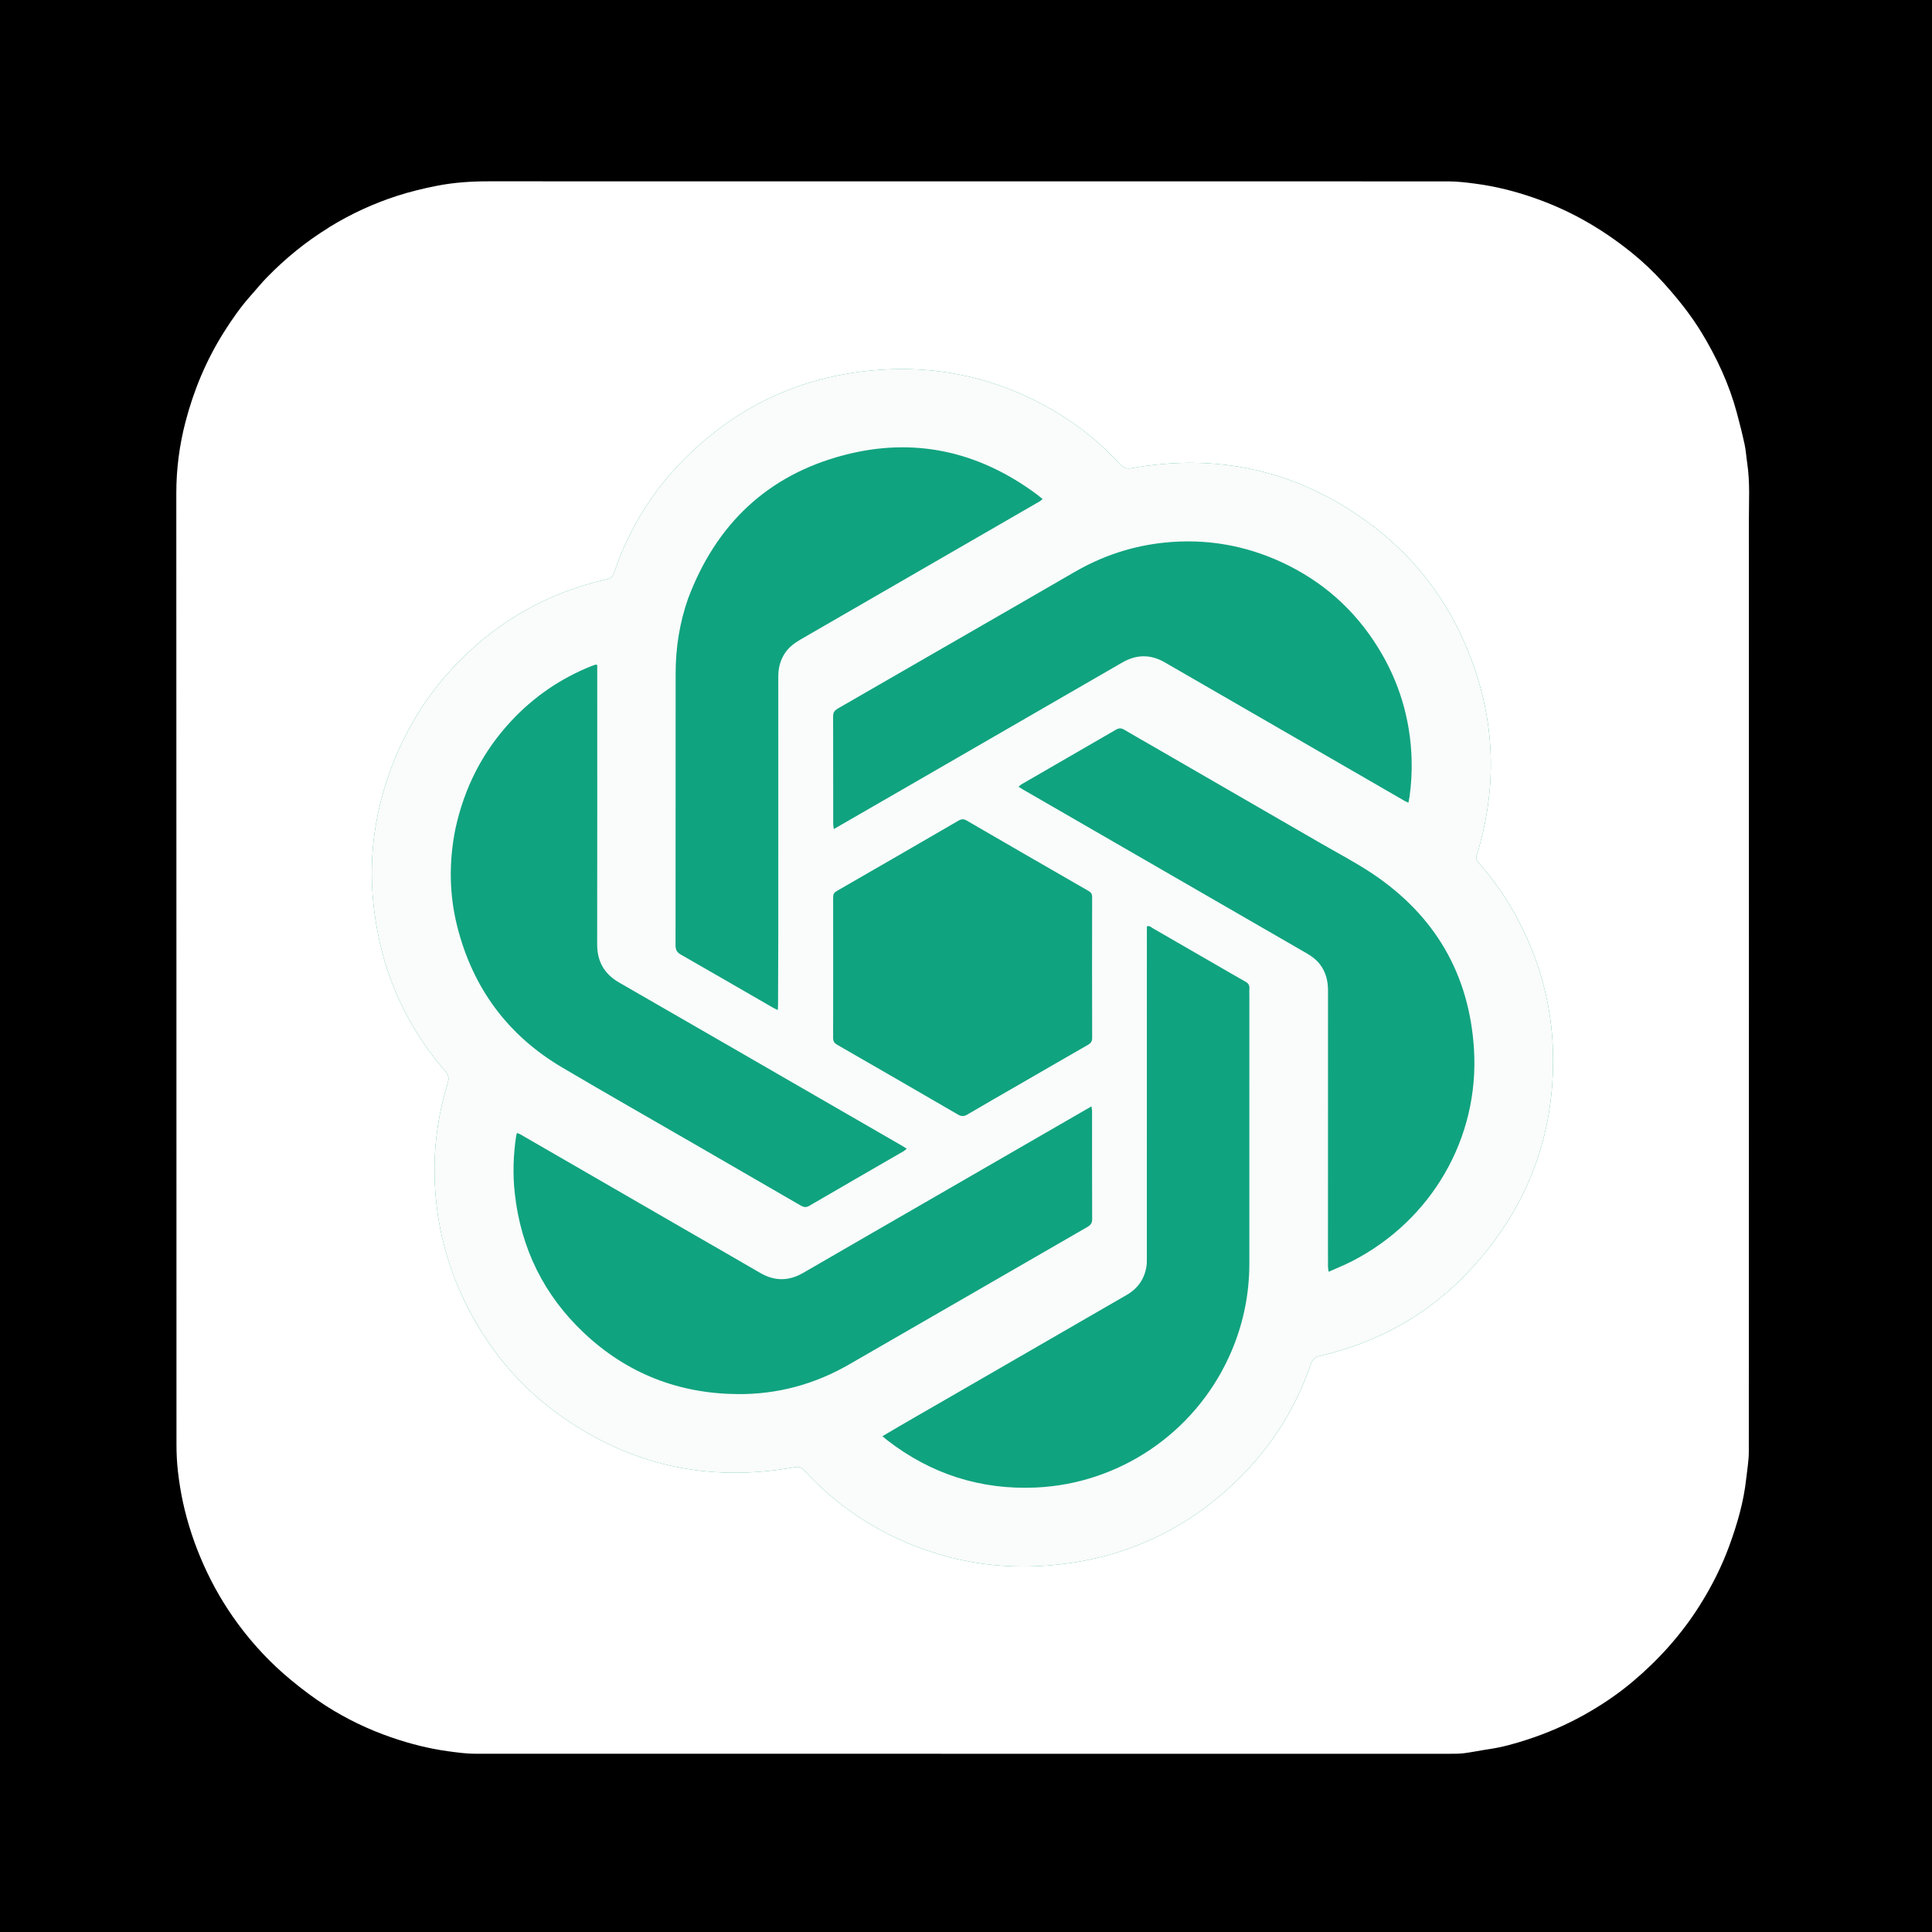
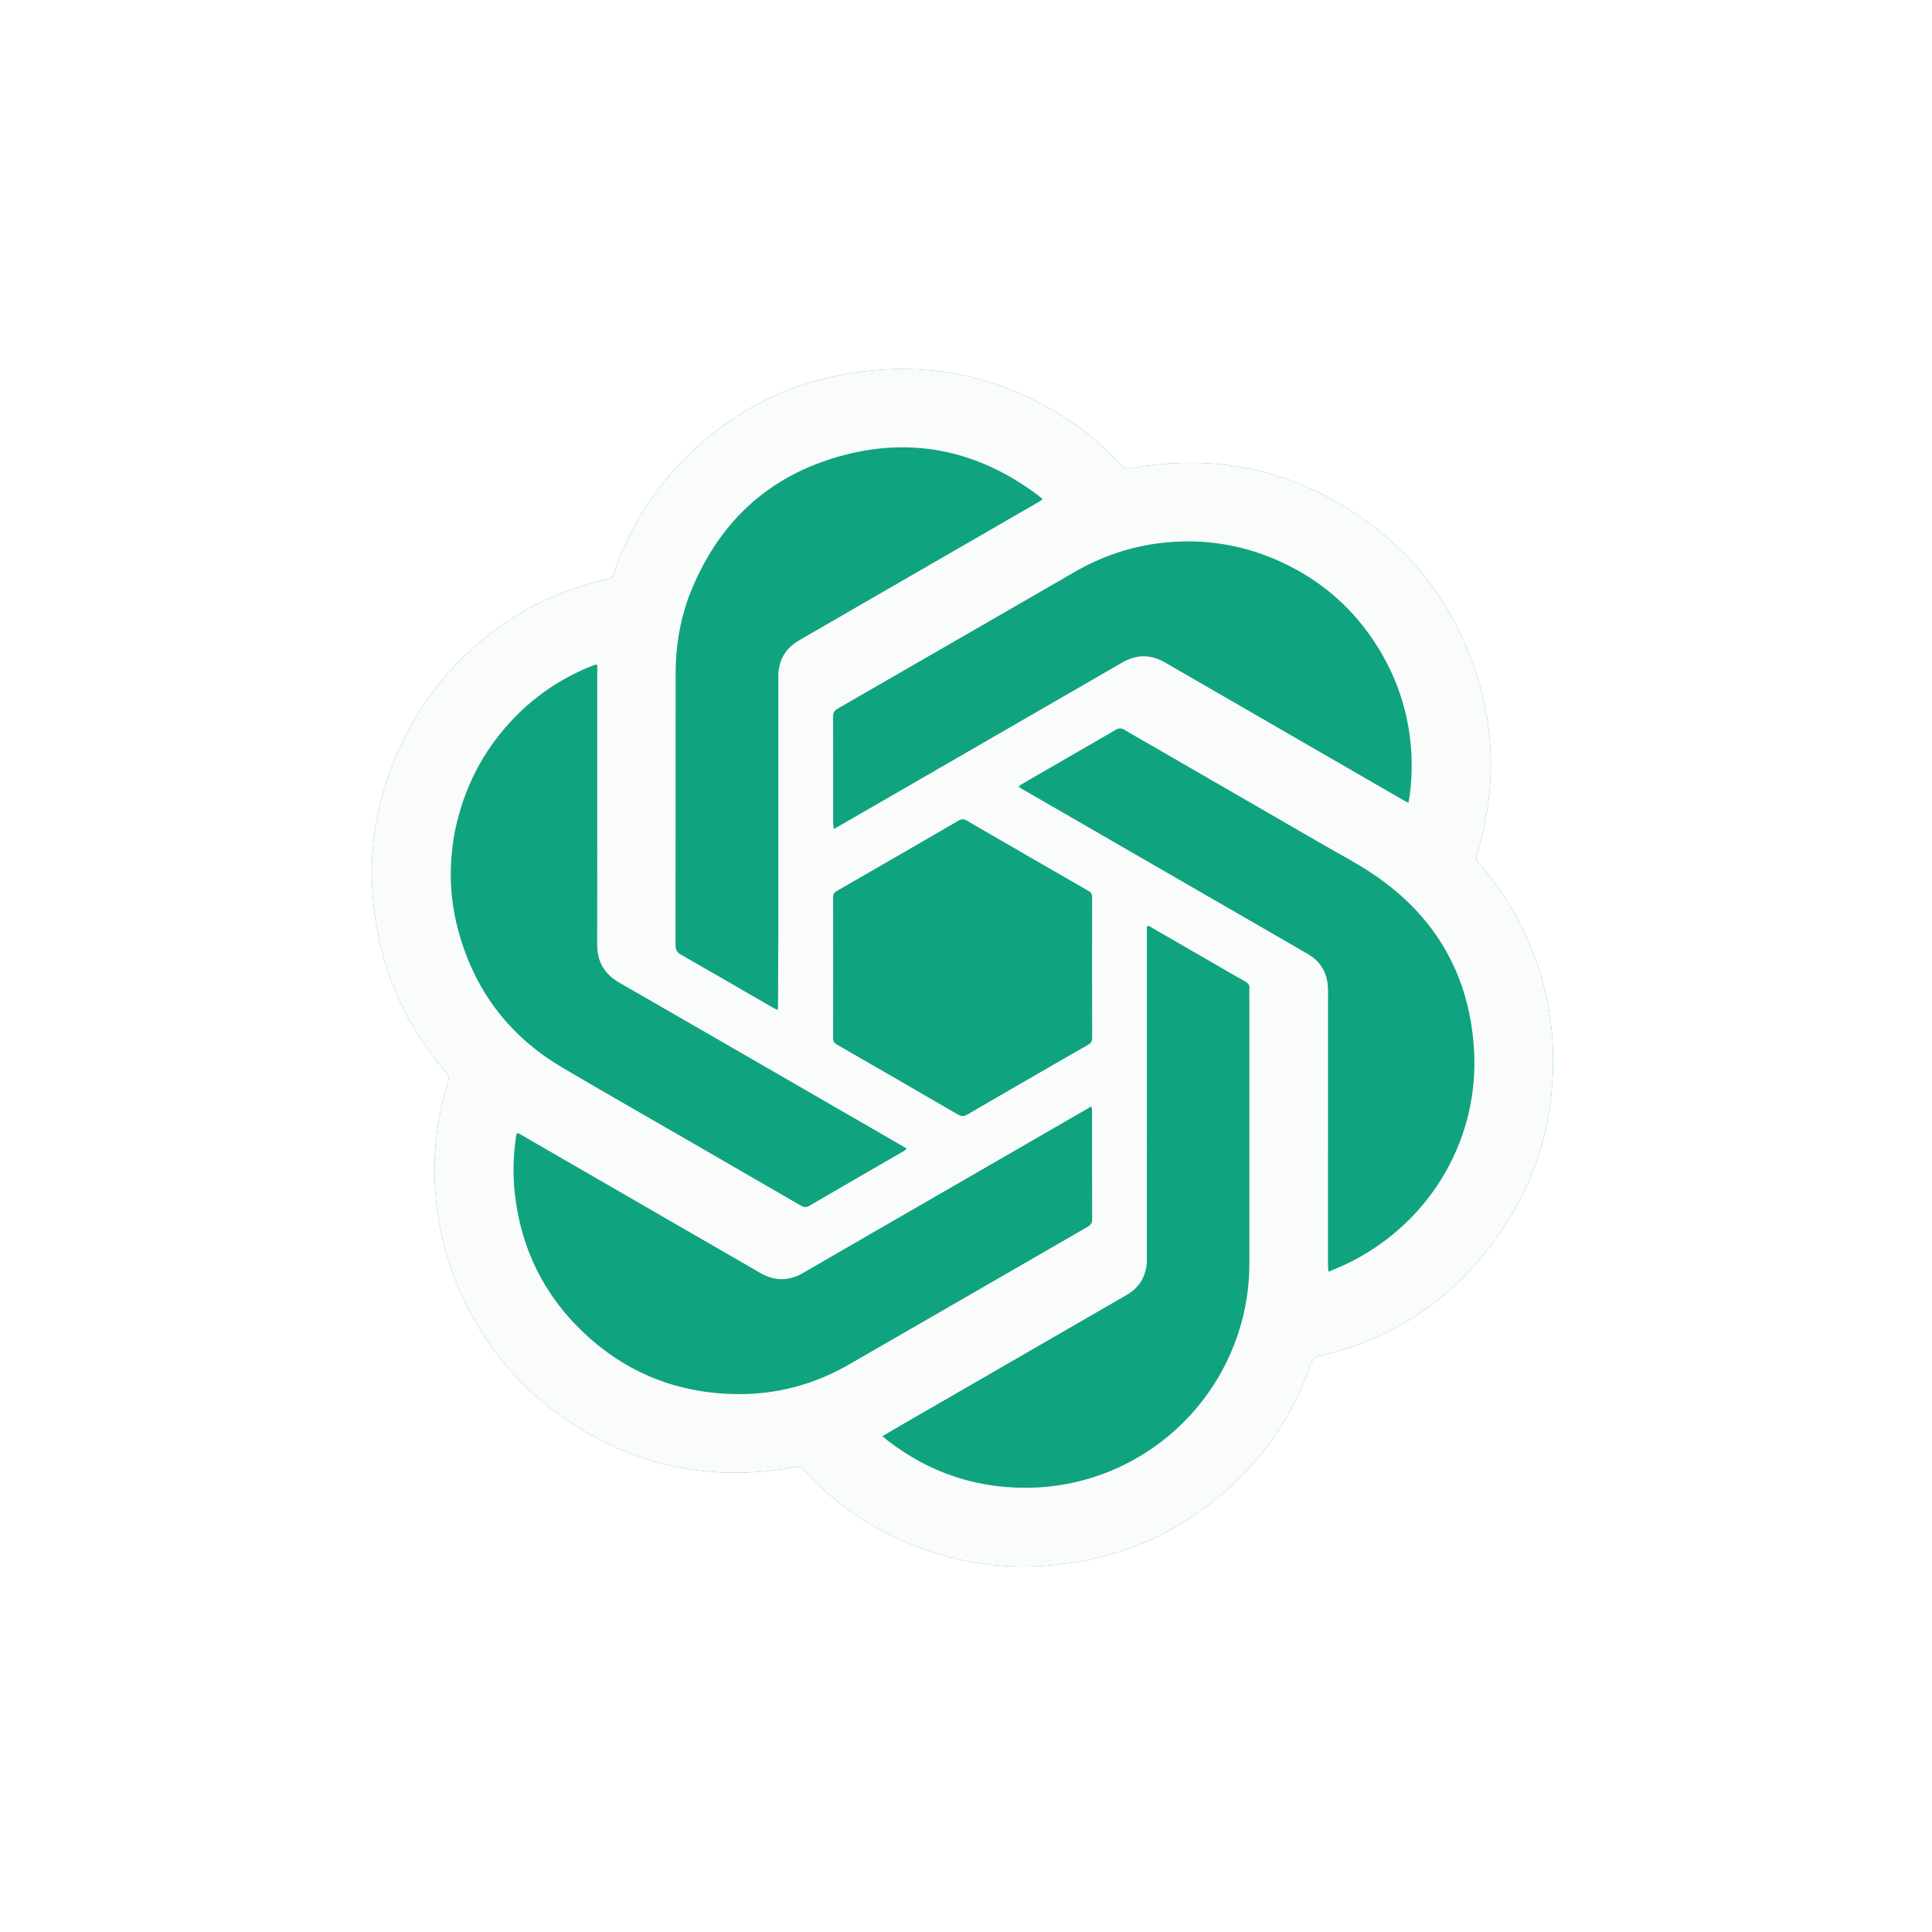
<svg xmlns="http://www.w3.org/2000/svg" viewBox="2 2 3676 3676" width="2500" height="2500">
-   <path d="M2144 3678H2V2h3676v3676H2144M628.978 433.908c-.801.592-1.564 1.246-2.41 1.766-42.92 26.425-81.61 58.138-116.75 94.168-10.388 10.651-19.733 22.315-29.683 33.4-19.8 22.059-36.698 46.24-52.443 71.273-33.171 52.737-56.935 109.558-72.655 169.718-11.68 44.699-17.599 90.062-17.575 136.504.313 603.279.187 1206.558.318 1809.837.004 16.895.81 33.884 2.732 50.658 2.253 19.652 5.304 39.298 9.49 58.625 8.937 41.25 22.257 81.074 39.51 119.716 17.718 39.685 39.374 76.947 65.05 111.852 29.256 39.77 62.812 75.518 101 107.029 21.548 17.782 43.646 34.587 67.208 49.608 39.02 24.874 80.445 44.73 124.11 59.747 35.548 12.226 71.868 21.51 109.29 26.496 16.75 2.232 33.455 4.553 50.31 4.555 617.944.094 1235.89.083 1853.834.034 9.31 0 18.712.06 27.91-1.143 15.643-2.044 31.118-5.346 46.735-7.622 25.197-3.672 49.624-10.556 73.688-18.419 36.912-12.06 72.47-27.412 106.511-46.326 33.22-18.459 64.596-39.551 93.609-64.002 49.688-41.874 92.619-89.739 127.35-144.884 22.778-36.166 41.916-74.08 56.516-114.19 14.965-41.113 27.128-83.021 31.857-126.74 1.848-17.09 4.954-34.204 4.961-51.308.26-590.28.26-1180.56.11-1770.841-.009-36.872 2.38-73.854-3.194-110.592-1.783-11.753-2.432-23.727-4.94-35.31-4.401-20.331-9.475-40.536-14.906-60.622-14.496-53.62-37.58-103.493-66.277-150.931-20.862-34.486-45.961-65.762-72.833-95.552-18.717-20.748-39.028-40.063-60.846-57.67-29.508-23.812-60.661-45.03-93.934-63.409-29.733-16.424-60.612-30-92.541-41.094-35.543-12.35-71.934-21.542-109.393-26.56-17.754-2.377-35.444-4.566-53.327-4.568-608.612-.045-1217.225-.007-1825.837-.112-33.196-.006-66.005 2.146-98.697 8.593-25.601 5.048-50.845 11.158-75.595 19.177-44.604 14.451-86.987 33.91-128.263 59.14z" />
+   <path fill="none" d="M2144 3678H2V2h3676v3676H2144M628.978 433.908c-.801.592-1.564 1.246-2.41 1.766-42.92 26.425-81.61 58.138-116.75 94.168-10.388 10.651-19.733 22.315-29.683 33.4-19.8 22.059-36.698 46.24-52.443 71.273-33.171 52.737-56.935 109.558-72.655 169.718-11.68 44.699-17.599 90.062-17.575 136.504.313 603.279.187 1206.558.318 1809.837.004 16.895.81 33.884 2.732 50.658 2.253 19.652 5.304 39.298 9.49 58.625 8.937 41.25 22.257 81.074 39.51 119.716 17.718 39.685 39.374 76.947 65.05 111.852 29.256 39.77 62.812 75.518 101 107.029 21.548 17.782 43.646 34.587 67.208 49.608 39.02 24.874 80.445 44.73 124.11 59.747 35.548 12.226 71.868 21.51 109.29 26.496 16.75 2.232 33.455 4.553 50.31 4.555 617.944.094 1235.89.083 1853.834.034 9.31 0 18.712.06 27.91-1.143 15.643-2.044 31.118-5.346 46.735-7.622 25.197-3.672 49.624-10.556 73.688-18.419 36.912-12.06 72.47-27.412 106.511-46.326 33.22-18.459 64.596-39.551 93.609-64.002 49.688-41.874 92.619-89.739 127.35-144.884 22.778-36.166 41.916-74.08 56.516-114.19 14.965-41.113 27.128-83.021 31.857-126.74 1.848-17.09 4.954-34.204 4.961-51.308.26-590.28.26-1180.56.11-1770.841-.009-36.872 2.38-73.854-3.194-110.592-1.783-11.753-2.432-23.727-4.94-35.31-4.401-20.331-9.475-40.536-14.906-60.622-14.496-53.62-37.58-103.493-66.277-150.931-20.862-34.486-45.961-65.762-72.833-95.552-18.717-20.748-39.028-40.063-60.846-57.67-29.508-23.812-60.661-45.03-93.934-63.409-29.733-16.424-60.612-30-92.541-41.094-35.543-12.35-71.934-21.542-109.393-26.56-17.754-2.377-35.444-4.566-53.327-4.568-608.612-.045-1217.225-.007-1825.837-.112-33.196-.006-66.005 2.146-98.697 8.593-25.601 5.048-50.845 11.158-75.595 19.177-44.604 14.451-86.987 33.91-128.263 59.14z" />
  <path d="M875.69 2455.384c41.429 94.02 101.765 173.444 184.787 234.353 135.899 99.7 287.367 133.882 453.179 103.948 8.345-1.507 13.351.298 18.914 6.362 50.659 55.212 110.146 98.495 178.184 129.847 103.644 47.759 212.246 62.513 324.903 46.488 125.177-17.805 232.833-71.888 322.882-160.43 62.795-61.744 108.672-134.551 137.374-217.895 3.285-9.539 7.954-13.992 18.095-16.34 112.55-26.059 209.33-80.643 287.416-165.75 106.609-116.195 159.313-253.657 155.467-411.911-2.202-90.612-25.703-175.645-68.448-255.443-20.39-38.063-44.955-73.265-73.547-105.605-4.014-4.54-5.178-8.459-3.081-14.251 2.943-8.127 5.07-16.566 7.278-24.941 28.099-106.526 26.222-212.656-7.322-317.48-38.094-119.044-106.693-217.46-207.95-291.257-134.57-98.074-284.732-131.531-448.634-102.297-9.467 1.688-15.22.066-21.574-6.928-35.418-38.985-75.937-71.957-121.058-99.058-111.559-67.007-232.404-92.882-361.505-78.882-133.379 14.464-247.874 69.783-343.3 163.823-63.23 62.313-108.946 136.034-137.563 220.143-2.46 7.229-5.961 10.429-13.491 12.146-110.124 25.112-204.868 77.86-283.766 158.862-50.61 51.96-89.632 111.655-117.724 178.352-48.206 114.45-58.195 232.564-30.695 353.532 20.926 92.05 62.714 173.924 124.629 245.24 6.633 7.64 7.503 13.8 4.631 23.11-18.918 61.329-27.184 124.119-24.558 188.333 2.876 70.35 18.075 137.86 46.477 203.929z" fill="#10a37f" />
  <path d="M875.366 2454.697c-28.079-65.382-43.278-132.891-46.154-203.242-2.626-64.214 5.64-127.004 24.558-188.332 2.872-9.31 2.002-15.471-4.631-23.111-61.915-71.316-103.703-153.19-124.629-245.24-27.5-120.968-17.511-239.081 30.695-353.532 28.092-66.697 67.115-126.392 117.724-178.352 78.898-81.003 173.642-133.75 283.766-158.862 7.53-1.717 11.032-4.917 13.491-12.146 28.617-84.109 74.333-157.83 137.564-220.143 95.425-94.04 209.92-149.36 343.299-163.823 129.1-14 249.946 11.875 361.505 78.882 45.12 27.101 85.64 60.073 121.058 99.058 6.354 6.994 12.107 8.616 21.574 6.928 163.902-29.234 314.064 4.223 448.633 102.297 101.258 73.798 169.857 172.213 207.951 291.257 33.544 104.824 35.42 210.954 7.322 317.48-2.209 8.375-4.335 16.814-7.278 24.941-2.097 5.792-.933 9.711 3.081 14.251 28.592 32.34 53.157 67.542 73.547 105.605 42.745 79.798 66.246 164.831 68.448 255.443 3.846 158.254-48.858 295.716-155.467 411.91-78.086 85.108-174.866 139.692-287.416 165.751-10.14 2.348-14.81 6.801-18.095 16.34-28.702 83.344-74.579 156.151-137.374 217.895-90.05 88.542-197.705 142.625-322.882 160.43-112.657 16.025-221.259 1.27-324.903-46.488-68.038-31.352-127.525-74.635-178.184-129.847-5.563-6.064-10.57-7.869-18.914-6.362-165.812 29.934-317.28-4.247-453.179-103.948-83.022-60.909-143.358-140.332-185.11-235.04m1321.135-1032.233c-18.479-10.645-37.05-21.135-55.381-32.03-5.527-3.285-10.04-3.386-15.686-.107-59.936 34.806-120.004 69.385-180.002 104.084-1.818 1.05-3.274 2.726-5.411 4.547 3.606 2.236 6.367 4.055 9.225 5.706 120.894 69.817 241.799 139.617 362.7 209.423 58.862 33.987 117.705 68.009 176.594 101.949 9.636 5.553 18.28 12.156 25.072 21.07 11.192 14.69 15.203 31.371 15.187 49.64-.14 163.306-.081 326.612-.08 489.918 0 11.998-.053 23.996.054 35.993.022 2.48.647 4.954 1.237 9.167 15.704-7.061 30.534-12.935 44.648-20.198 150.864-77.643 242.17-233.733 231.895-402.885-8.66-142.582-74.074-254.672-192.948-334.28-31.497-21.093-65.332-38.71-98.208-57.727-105.848-61.226-211.749-122.361-318.896-184.27m-259.184 1163.823c-42.715 24.66-85.477 49.238-128.131 74.001-42.44 24.64-85.201 48.742-128.18 74.368 3.756 3.166 6.202 5.383 8.805 7.398 83.461 64.61 178.03 94.997 283.38 90.23 158.714-7.182 300.618-103.488 367.007-248.171 25.946-56.547 38.908-116.007 38.931-178.215.064-169.978.022-339.955.022-509.933 0-4.332-.313-8.693.066-12.992.58-6.56-2.335-10.338-7.961-13.465-17.766-9.874-35.282-20.198-52.882-30.368-40.97-23.676-81.91-47.403-122.941-70.973-3.204-1.84-6.119-5.395-11.304-3.54v13.926c0 205.64.005 411.279-.028 616.918 0 5.32.093 10.72-.726 15.947-3.805 24.262-16.609 42.346-37.907 54.628-68.99 39.787-137.919 79.68-208.151 120.241M1775.32 2282.3c-81.647 47.149-163.355 94.19-244.905 141.506-27.622 16.027-54.671 16.176-82.285.006-41.113-24.074-82.508-47.668-123.761-71.503-110.785-64.009-221.555-128.04-332.355-192.022-1.836-1.06-3.98-1.588-6.465-2.553-.637 2.408-1.198 3.943-1.438 5.527-5.512 36.403-6.69 72.903-2.61 109.547 11.675 104.877 55.603 194.047 132.42 266.138 81.596 76.575 179.48 114.569 291.149 115.598 75.541.697 146.419-18.43 212.031-56.141 74.53-42.837 148.95-85.863 223.396-128.842 76.75-44.31 153.448-88.714 230.27-132.9 6.06-3.485 9.303-7.233 9.275-14.763-.259-68.65-.142-137.303-.19-205.956-.001-2.455-.578-4.91-1.078-8.886a1622586.716 1622586.716 0 0 1-303.454 175.244m-906.95-702.655c-12.465 62.39-11.803 124.644 3.918 186.298 29.688 116.433 95.967 206.166 199.583 267.272 83.822 49.433 168.41 97.565 252.66 146.271 66.644 38.528 133.31 77.015 199.9 115.639 5.78 3.353 10.51 5.201 17.323 1.222 59.851-34.955 119.946-69.493 179.936-104.209 1.818-1.052 3.291-2.701 5.543-4.59-3.665-2.272-6.415-4.082-9.262-5.726-42.42-24.5-84.856-48.974-127.284-73.462-136.82-78.966-273.575-158.043-410.507-236.815-28.416-16.346-42.019-40.002-41.965-72.864.286-172.99.134-345.98.134-518.969v-12.466c-1.799-.412-2.517-.824-3.062-.66-2.54.769-5.07 1.597-7.535 2.58-59.153 23.6-110.445 58.742-153.736 105.414-53.848 58.053-88.605 126.072-105.646 205.065m442.985-439.16c-16.202 46.047-23.788 93.576-23.816 142.292-.1 172.64.008 345.281-.186 517.922-.01 8.328 2.566 13.28 9.97 17.509 58.455 33.378 116.67 67.18 174.978 100.818 2.762 1.594 5.7 2.881 9.544 4.806.23-4.161.519-7.05.53-9.939.185-45.654.438-91.307.472-136.961.07-96.32.02-192.638.02-288.957.001-66.323.043-132.646-.027-198.97-.016-16.094 3.783-30.97 12.766-44.449 7.6-11.402 18.176-19.208 29.88-25.962 151.527-87.438 303.002-174.967 454.472-262.506 1.835-1.06 3.426-2.545 5.888-4.403-4.368-3.548-7.843-6.598-11.544-9.343-110.65-82.075-233.69-109.312-366.781-74.311-144.777 38.073-242.766 130.813-296.166 272.454m415.347 359.257c136.774-78.979 273.589-157.886 410.286-236.997 27.293-15.796 54.118-16.185 81.436-.365 69.492 40.244 139.085 80.315 208.622 120.482 82.517 47.665 165.016 95.361 247.54 143.015 1.94 1.12 4.078 1.898 7.237 3.345.75-3.952 1.47-7.076 1.921-10.24 3.485-24.458 4.902-49.008 4.075-73.732-2.54-75.981-23.725-146.364-63.68-210.933-44.88-72.53-106.225-126.882-183.643-162.633-70.508-32.56-144.67-45.14-222.002-37.356-61.543 6.193-118.965 25.287-172.512 56.367-75.217 43.659-150.644 86.955-225.977 130.413-74.468 42.96-148.9 85.98-223.452 128.79-6.05 3.475-9.431 7.22-9.406 14.726.226 68.65.123 137.302.179 205.952.002 2.439.666 4.877 1.244 8.835 46.434-26.786 91.646-52.867 138.132-79.669m215.282 565.304c43.272-25 86.501-50.075 129.87-74.907 5.422-3.105 8.219-6.333 8.2-13.148-.25-89.297-.215-178.594-.06-267.891.01-5.703-1.801-9-6.795-11.872-77.388-44.505-154.706-89.133-231.896-133.979-5.732-3.33-9.9-3.094-15.48.147a63164.074 63164.074 0 0 1-231.854 134.015c-5.032 2.894-6.8 6.183-6.791 11.861.148 89.297.16 178.595-.025 267.892-.012 6.199 2.31 9.547 7.485 12.525 76.814 44.196 153.583 88.472 230.183 133.038 6.765 3.935 11.683 3.487 18.169-.338 32.425-19.123 65.128-37.774 98.994-57.343z" fill="#fafbfb" />
</svg>
